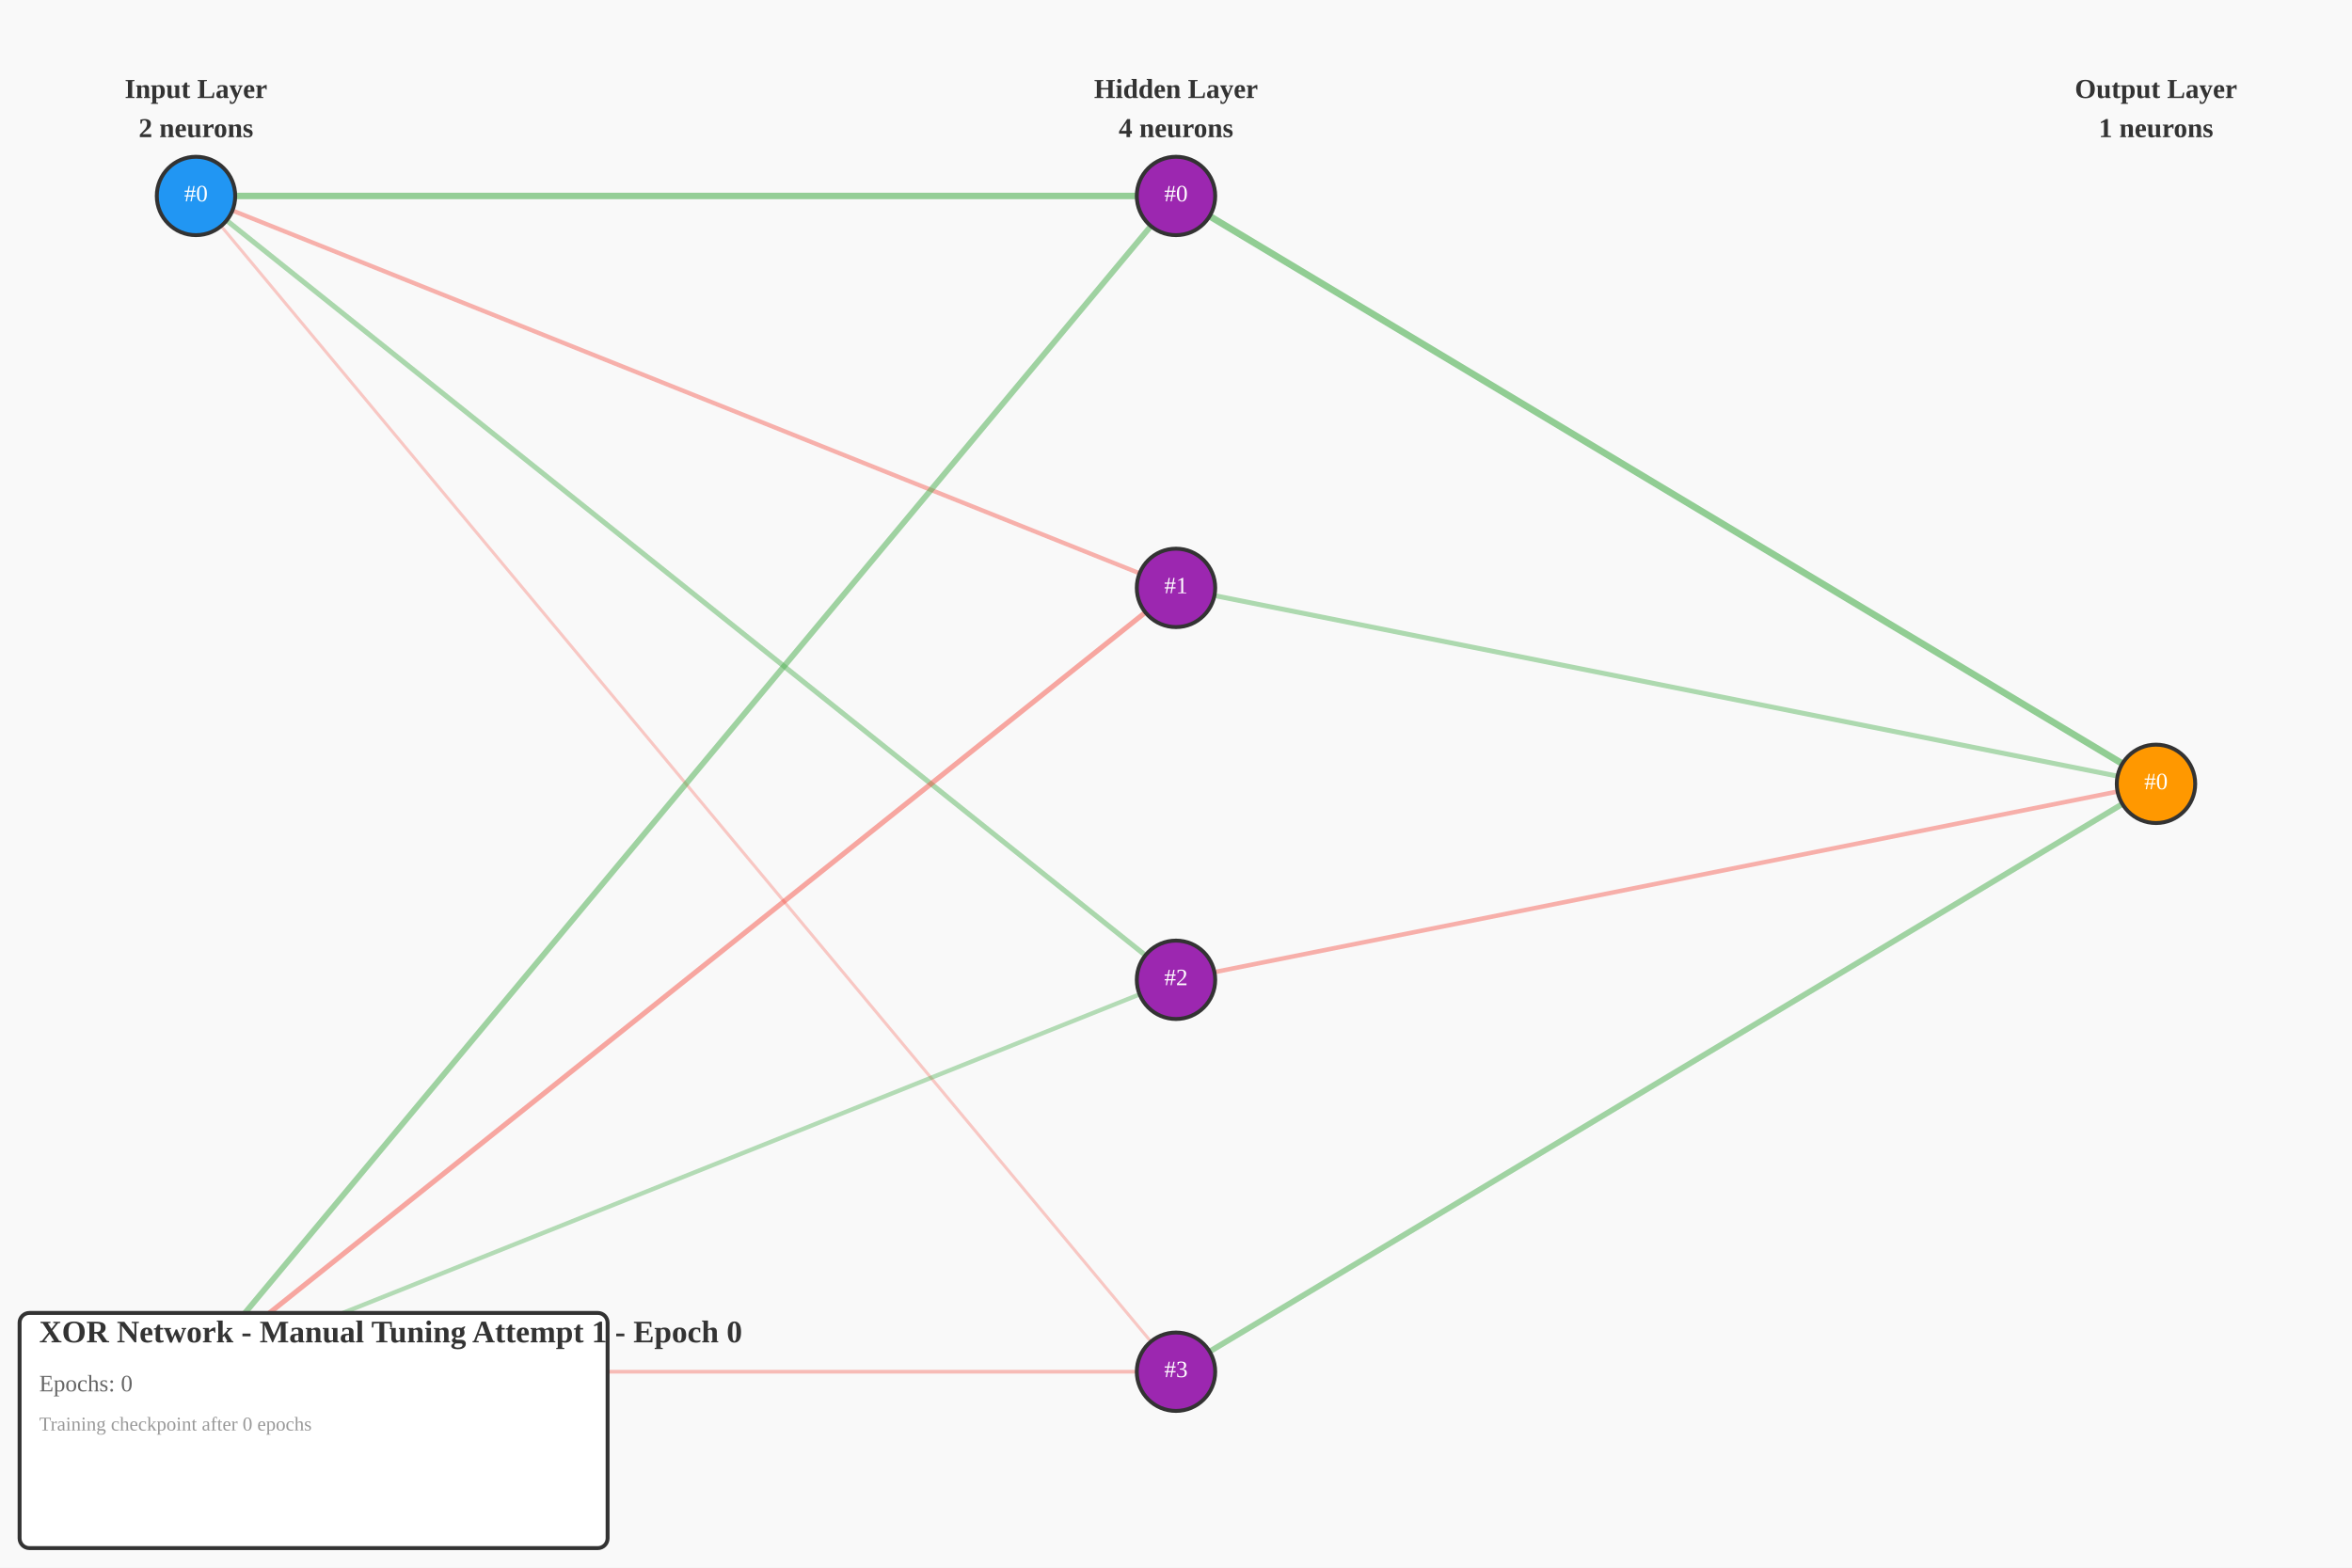
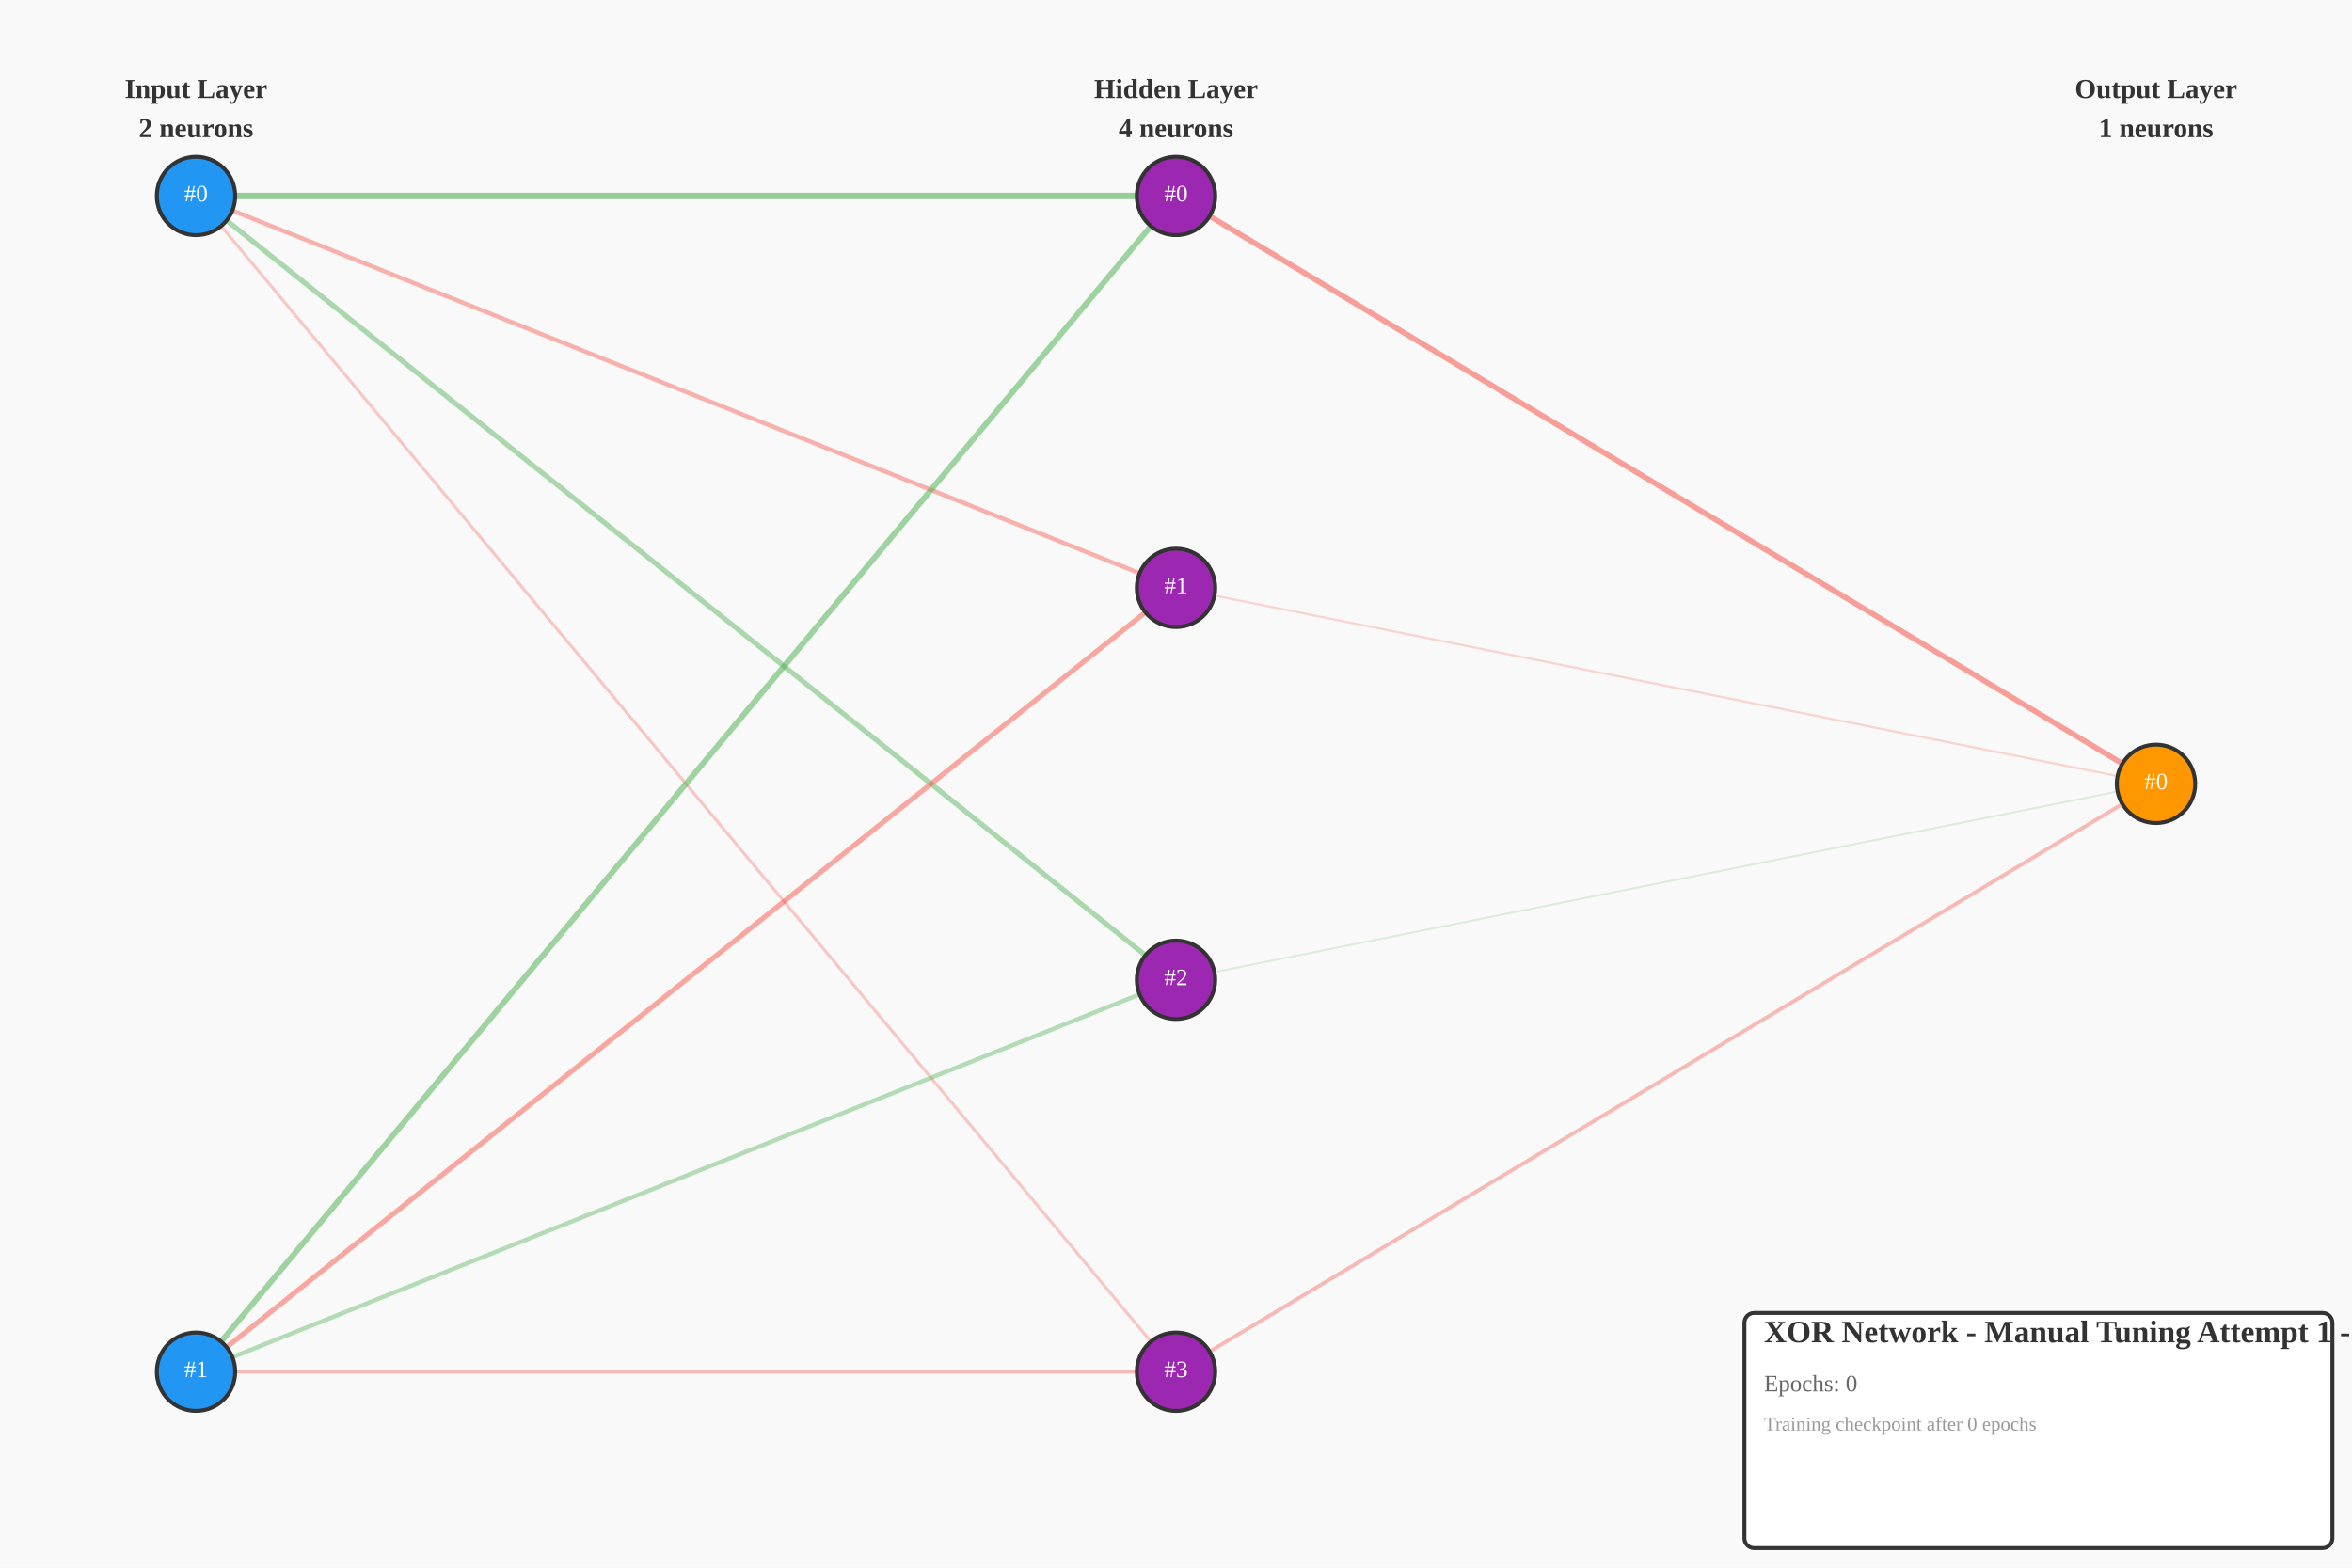
<svg xmlns="http://www.w3.org/2000/svg" width="1200" height="800" viewBox="0 0 1200 800">
  <rect width="100%" height="100%" fill="#f9f9f9" />
  <g id="connections">
    <line x1="100" y1="100" x2="600" y2="100" stroke="#4CAF50" stroke-width="3.3" opacity="0.58" />
    <line x1="100" y1="100" x2="600" y2="300" stroke="#F44336" stroke-width="2.25" opacity="0.4" />
    <line x1="100" y1="100" x2="600" y2="500" stroke="#4CAF50" stroke-width="2.6" opacity="0.46" />
    <line x1="100" y1="100" x2="600" y2="700" stroke="#F44336" stroke-width="1.55" opacity="0.28" />
    <line x1="100" y1="700" x2="600" y2="100" stroke="#4CAF50" stroke-width="2.95" opacity="0.52" />
    <line x1="100" y1="700" x2="600" y2="300" stroke="#F44336" stroke-width="2.6" opacity="0.46" />
    <line x1="100" y1="700" x2="600" y2="500" stroke="#4CAF50" stroke-width="2.25" opacity="0.4" />
    <line x1="100" y1="700" x2="600" y2="700" stroke="#F44336" stroke-width="1.9" opacity="0.34" />
-     <line x1="600" y1="100" x2="1100" y2="400" stroke="#4CAF50" stroke-width="3.442" opacity="0.604" />
-     <line x1="600" y1="300" x2="1100" y2="400" stroke="#4CAF50" stroke-width="2.491" opacity="0.441" />
-     <line x1="600" y1="500" x2="1100" y2="400" stroke="#F44336" stroke-width="2.281" opacity="0.405" />
-     <line x1="600" y1="700" x2="1100" y2="400" stroke="#4CAF50" stroke-width="2.914" opacity="0.514" />
+     <line x1="600" y1="100" x2="1100" y2="400" stroke="#F44336" stroke-width="2.824" opacity="0.498" />
+     <line x1="600" y1="300" x2="1100" y2="400" stroke="#F44336" stroke-width="1.115" opacity="0.205" />
+     <line x1="600" y1="500" x2="1100" y2="400" stroke="#4CAF50" stroke-width="0.959" opacity="0.179" />
+     <line x1="600" y1="700" x2="1100" y2="400" stroke="#F44336" stroke-width="1.954" opacity="0.349" />
  </g>
  <g id="neurons">
    <circle cx="100" cy="100" r="20" fill="#2196F3" stroke="#333" stroke-width="2" />
    <text x="100" y="100" text-anchor="middle" dominant-baseline="middle" fill="white" font-size="12">#0</text>
    <circle cx="100" cy="700" r="20" fill="#2196F3" stroke="#333" stroke-width="2" />
    <text x="100" y="700" text-anchor="middle" dominant-baseline="middle" fill="white" font-size="12">#1</text>
    <circle cx="600" cy="100" r="20" fill="#9C27B0" stroke="#333" stroke-width="2" />
    <text x="600" y="100" text-anchor="middle" dominant-baseline="middle" fill="white" font-size="12">#0</text>
    <circle cx="600" cy="300" r="20" fill="#9C27B0" stroke="#333" stroke-width="2" />
    <text x="600" y="300" text-anchor="middle" dominant-baseline="middle" fill="white" font-size="12">#1</text>
    <circle cx="600" cy="500" r="20" fill="#9C27B0" stroke="#333" stroke-width="2" />
    <text x="600" y="500" text-anchor="middle" dominant-baseline="middle" fill="white" font-size="12">#2</text>
    <circle cx="600" cy="700" r="20" fill="#9C27B0" stroke="#333" stroke-width="2" />
    <text x="600" y="700" text-anchor="middle" dominant-baseline="middle" fill="white" font-size="12">#3</text>
    <circle cx="1100" cy="400" r="20" fill="#FF9800" stroke="#333" stroke-width="2" />
    <text x="1100" y="400" text-anchor="middle" dominant-baseline="middle" fill="white" font-size="12">#0</text>
  </g>
  <g id="labels">
    <text x="100" y="50" text-anchor="middle" font-size="14" font-weight="bold" fill="#333">Input Layer</text>
    <text x="100" y="70" text-anchor="middle" font-size="14" font-weight="bold" fill="#333">2 neurons</text>
    <text x="600" y="50" text-anchor="middle" font-size="14" font-weight="bold" fill="#333">Hidden Layer</text>
    <text x="600" y="70" text-anchor="middle" font-size="14" font-weight="bold" fill="#333">4 neurons</text>
    <text x="1100" y="50" text-anchor="middle" font-size="14" font-weight="bold" fill="#333">Output Layer</text>
    <text x="1100" y="70" text-anchor="middle" font-size="14" font-weight="bold" fill="#333">1 neurons</text>
  </g>
  <g id="metadata">
-     <rect x="10" y="670" width="300" height="120" fill="white" stroke="#333" stroke-width="2" rx="5" />
-     <text x="20" y="685" font-size="16" font-weight="bold" fill="#333">XOR Network - Manual Tuning Attempt 1 - Epoch 0</text>
-     <text x="20" y="710" font-size="12" fill="#666">Epochs: 0</text>
-     <text x="20" y="730" font-size="10" fill="#999">Training checkpoint after 0 epochs</text>
+     <rect x="890" y="670" width="300" height="120" fill="white" stroke="#333" stroke-width="2" rx="5" />
+     <text x="900" y="685" font-size="16" font-weight="bold" fill="#333">XOR Network - Manual Tuning Attempt 1 - Epoch 0</text>
+     <text x="900" y="710" font-size="12" fill="#666">Epochs: 0</text>
+     <text x="900" y="730" font-size="10" fill="#999">Training checkpoint after 0 epochs</text>
  </g>
</svg>
